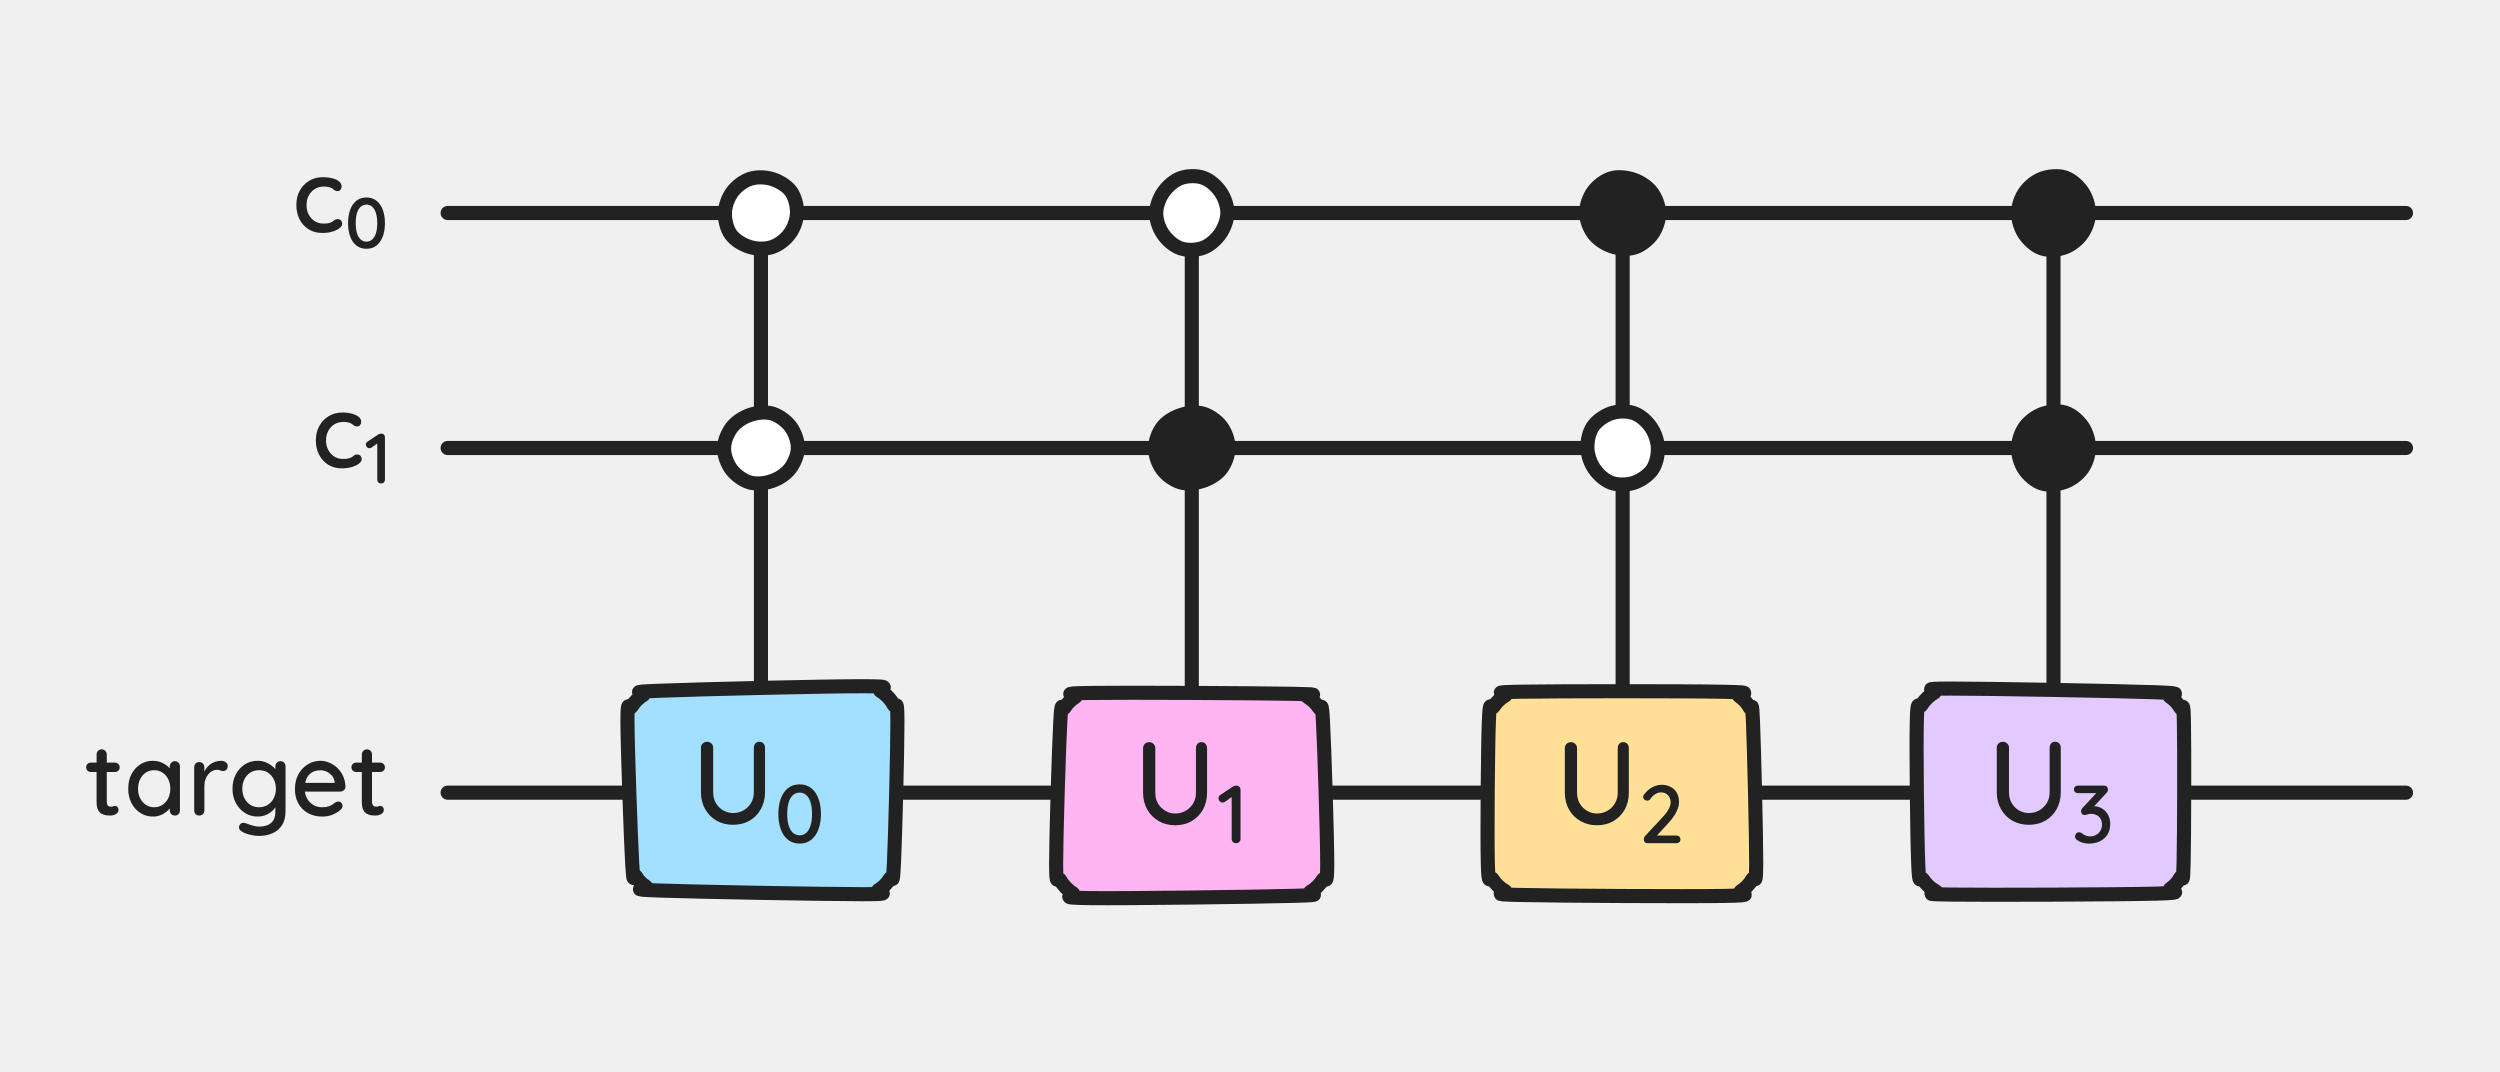
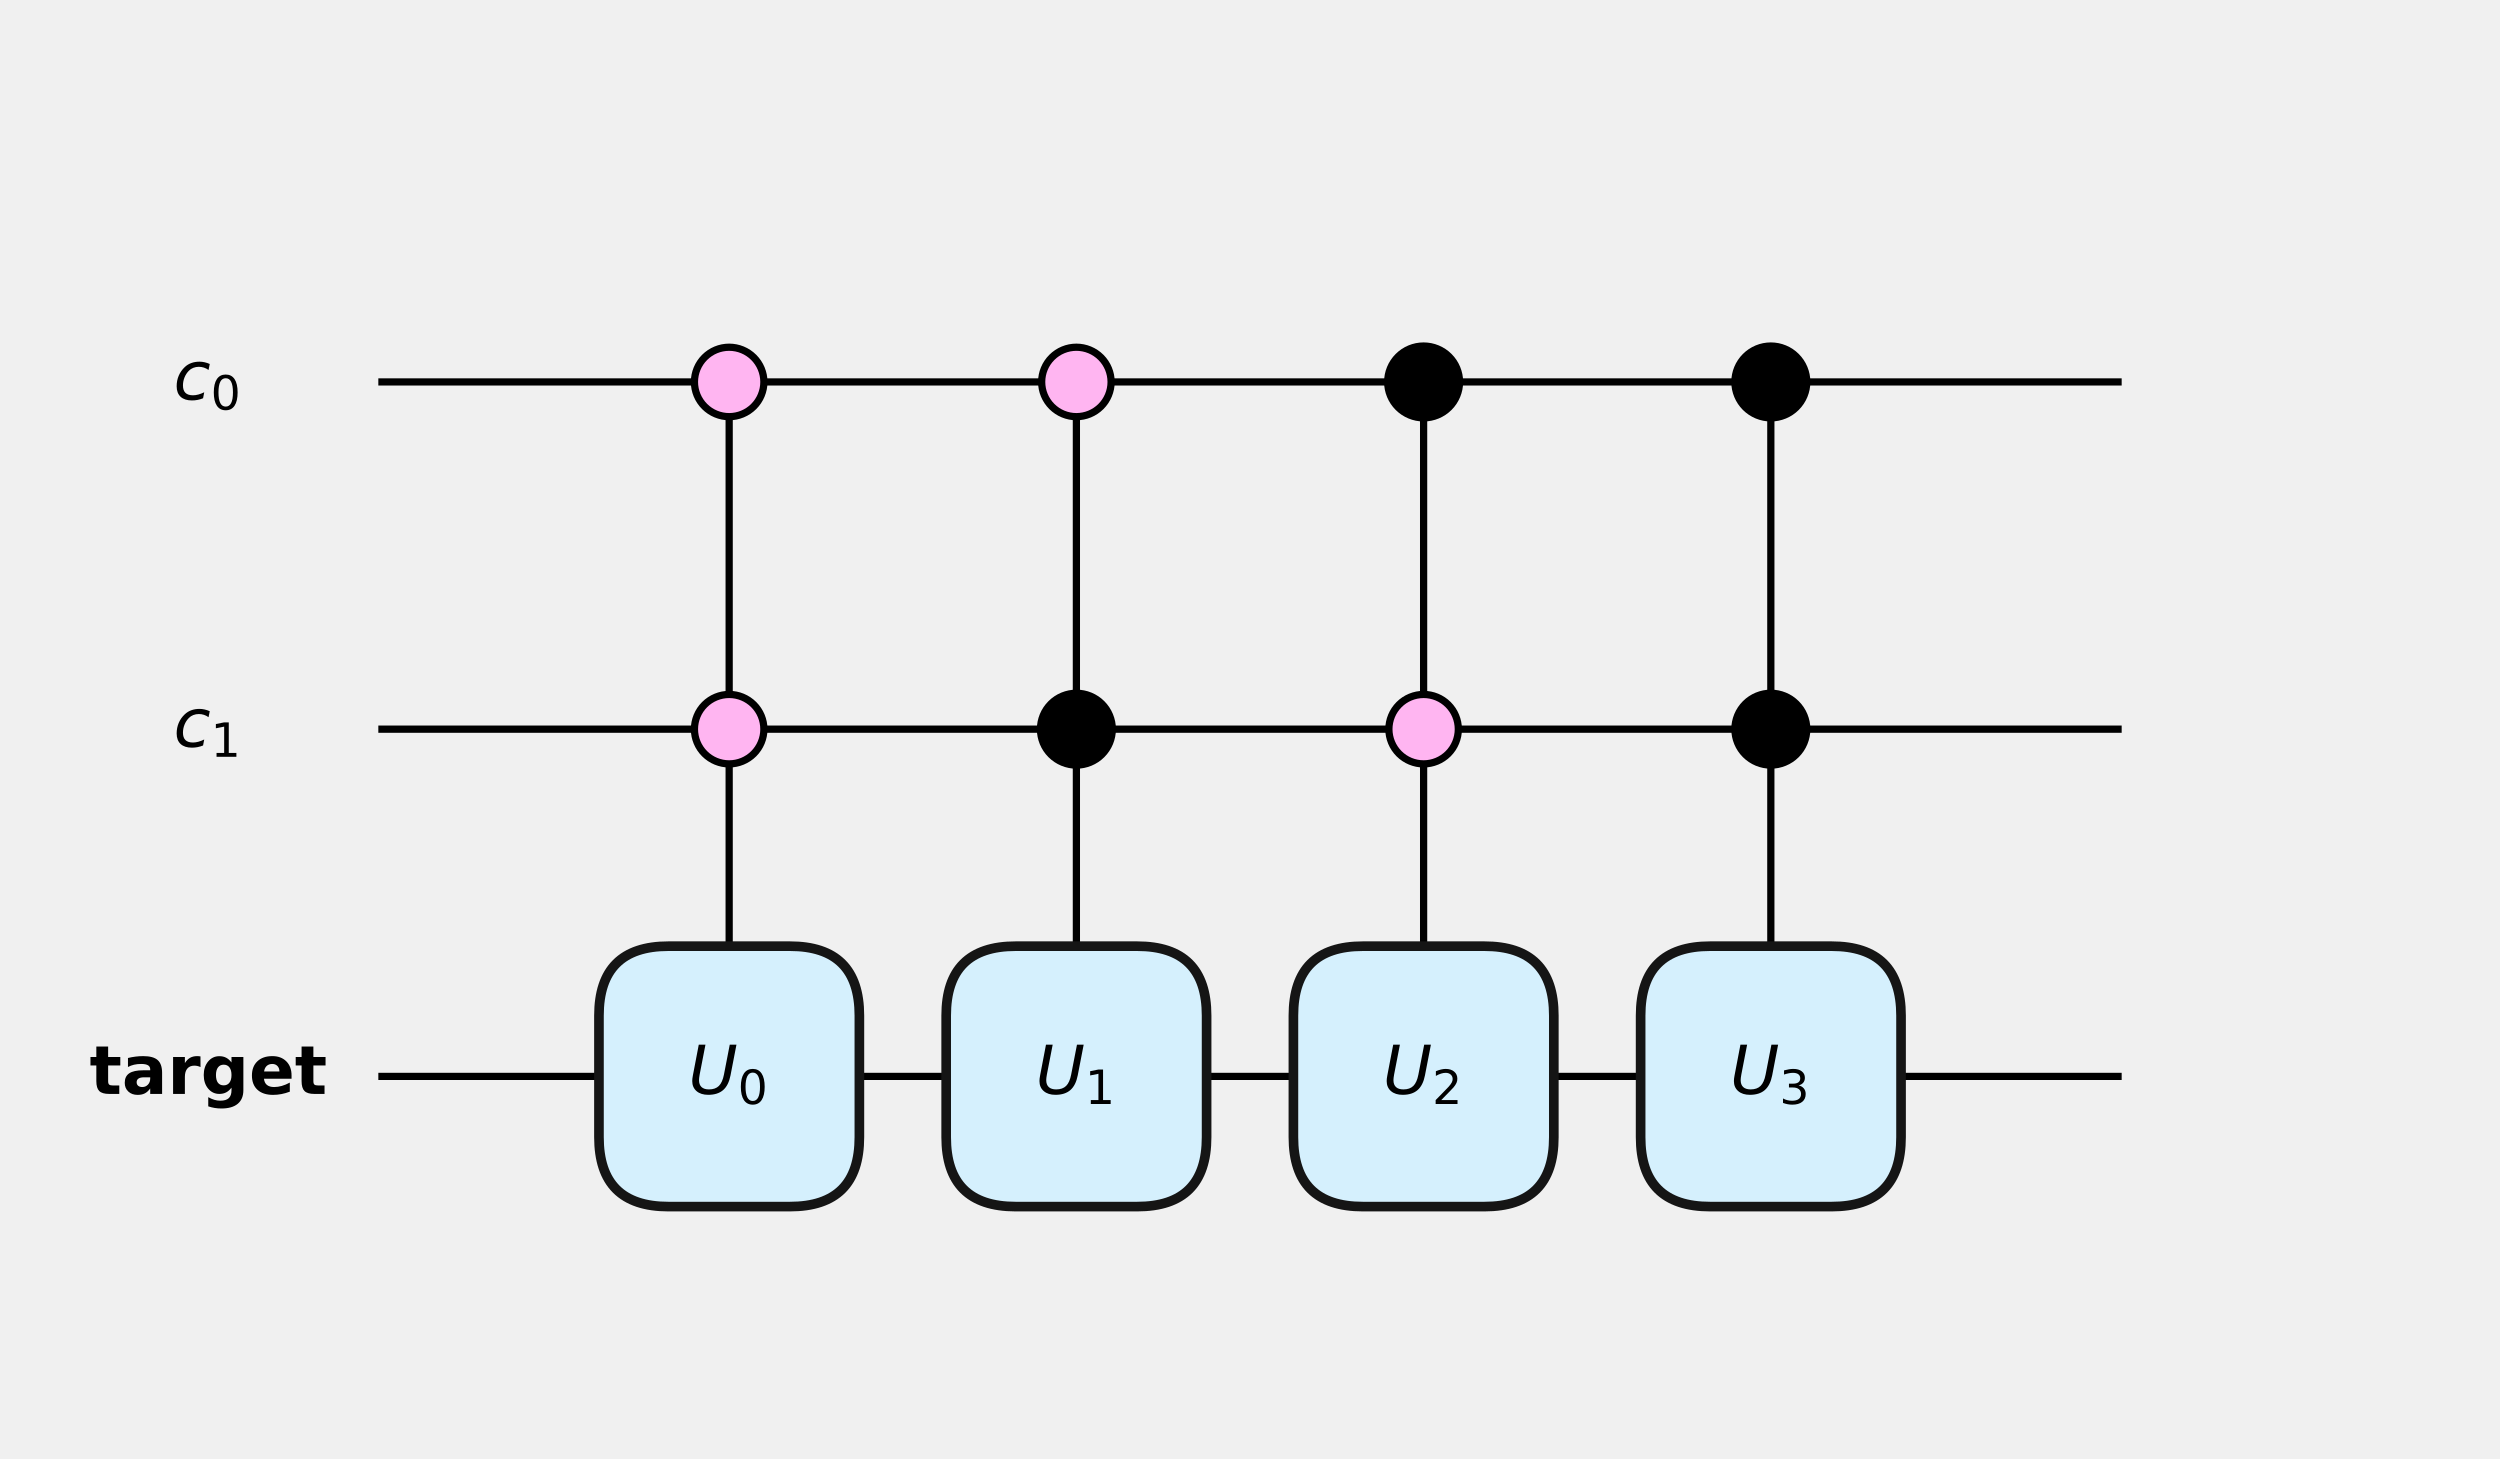
- <svg xmlns="http://www.w3.org/2000/svg" viewBox="-57.14 -27.19 319.14 136.77" width="319.14" height="136.77">
-   <g stroke-linecap="round" stroke-linejoin="round">
-     <path d="M0,0C2.31,0 9.26,0 13.89,0C18.52,0 23.15,0 27.78,0C32.41,0 37.04,0 41.67,0C46.3,0 50.93,0 55.56,0C60.19,0 64.81,0 69.44,0C74.07,0 78.7,0 83.33,0C87.96,0 92.59,0 97.22,0C101.85,0 106.48,0 111.11,0C115.74,0 120.37,0 125,0C129.63,0 134.26,0 138.89,0C143.52,0 148.15,0 152.78,0C157.41,0 162.04,0 166.67,0C171.3,0 175.93,0 180.56,0C185.19,0 189.81,0 194.44,0C199.07,0 203.7,0 208.33,0C212.96,0 217.59,0 222.22,0C226.85,0 231.48,0 236.11,0C240.74,0 247.69,0 250,0" fill="none" stroke="#222222" stroke-width="1.8" />
-     <path d="M0,30C2.31,30 9.26,30 13.89,30C18.52,30 23.15,30 27.78,30C32.41,30 37.04,30 41.67,30C46.3,30 50.93,30 55.56,30C60.19,30 64.81,30 69.44,30C74.07,30 78.7,30 83.33,30C87.96,30 92.59,30 97.22,30C101.85,30 106.48,30 111.11,30C115.74,30 120.37,30 125,30C129.63,30 134.26,30 138.89,30C143.52,30 148.15,30 152.78,30C157.41,30 162.04,30 166.67,30C171.3,30 175.93,30 180.56,30C185.19,30 189.81,30 194.44,30C199.07,30 203.7,30 208.33,30C212.96,30 217.59,30 222.22,30C226.85,30 231.48,30 236.11,30C240.74,30 247.69,30 250,30" fill="none" stroke="#222222" stroke-width="1.8" />
-     <path d="M0,74C2.31,74 9.26,74 13.89,74C18.52,74 23.15,74 27.78,74C32.41,74 37.04,74 41.67,74C46.3,74 50.93,74 55.56,74C60.19,74 64.81,74 69.44,74C74.07,74 78.7,74 83.33,74C87.96,74 92.59,74 97.22,74C101.85,74 106.48,74 111.11,74C115.74,74 120.37,74 125,74C129.63,74 134.26,74 138.89,74C143.52,74 148.15,74 152.78,74C157.41,74 162.04,74 166.67,74C171.3,74 175.93,74 180.56,74C185.19,74 189.81,74 194.44,74C199.07,74 203.7,74 208.33,74C212.96,74 217.59,74 222.22,74C226.85,74 231.48,74 236.11,74C240.74,74 247.69,74 250,74" fill="none" stroke="#222222" stroke-width="1.8" />
-     <path d="M40,0C40,2.06 40,8.22 40,12.33C40,16.44 40,20.56 40,24.67C40,28.78 40,32.89 40,37C40,41.11 40,45.22 40,49.33C40,53.44 40,57.56 40,61.67C40,65.78 40,71.94 40,74" fill="none" stroke="#222222" stroke-width="1.8" />
-     <path d="M95,0C95,2.06 95,8.22 95,12.33C95,16.44 95,20.56 95,24.67C95,28.78 95,32.89 95,37C95,41.11 95,45.22 95,49.33C95,53.44 95,57.56 95,61.67C95,65.78 95,71.94 95,74" fill="none" stroke="#222222" stroke-width="1.8" />
-     <path d="M150,0C150,2.06 150,8.22 150,12.33C150,16.44 150,20.56 150,24.67C150,28.78 150,32.89 150,37C150,41.11 150,45.22 150,49.33C150,53.44 150,57.56 150,61.67C150,65.78 150,71.94 150,74" fill="none" stroke="#222222" stroke-width="1.8" />
-     <path d="M205,0C205,2.06 205,8.22 205,12.33C205,16.44 205,20.56 205,24.67C205,28.78 205,32.89 205,37C205,41.11 205,45.22 205,49.33C205,53.44 205,57.56 205,61.67C205,65.78 205,71.94 205,74" fill="none" stroke="#222222" stroke-width="1.8" />
-     <path d="M55.29,61.04C55.94,61.42 56.56,62.08 56.91,62.74C57.27,63.4 57.41,61.62 57.42,65C57.43,68.38 57.14,79.67 56.98,83C56.82,86.33 56.79,84.42 56.45,84.99C56.12,85.57 55.56,86.12 54.99,86.45C54.41,86.77 57.66,86.95 53,86.96C48.34,86.96 31.62,86.66 27,86.49C22.38,86.33 25.78,86.27 25.29,85.97C24.79,85.67 24.34,85.2 24.05,84.7C23.76,84.21 23.75,86.28 23.56,83C23.38,79.72 22.97,68.34 22.96,65C22.95,61.66 23.17,63.57 23.51,62.99C23.85,62.41 24.41,61.86 24.99,61.52C25.57,61.19 22.33,61.17 27,60.99C31.67,60.8 48.29,60.4 53,60.41C57.71,60.42 54.64,60.65 55.29,61.04Z" fill="#A3E0FF" stroke="#222222" stroke-width="1.8" />
-     <path d="M109.83,61.82C110.37,62.12 110.89,62.62 111.21,63.14C111.53,63.67 111.57,61.69 111.75,65C111.93,68.31 112.29,79.64 112.29,83C112.28,86.36 112.07,84.53 111.7,85.14C111.34,85.75 110.73,86.33 110.12,86.67C109.5,87 112.69,87.04 108,87.17C103.31,87.3 86.7,87.52 82,87.46C77.3,87.4 80.42,87.2 79.79,86.82C79.16,86.44 78.57,85.82 78.22,85.18C77.87,84.55 77.68,86.36 77.68,83C77.68,79.64 78.03,68.31 78.21,65C78.39,61.69 78.45,63.67 78.77,63.13C79.09,62.6 79.6,62.1 80.14,61.78C80.68,61.47 77.36,61.34 82,61.27C86.64,61.2 103.36,61.29 108,61.38C112.64,61.47 109.3,61.53 109.83,61.82Z" fill="#FFB5F1" stroke="#222222" stroke-width="1.8" />
-     <path d="M164.91,61.7C165.44,62.04 165.93,62.59 166.22,63.14C166.51,63.69 166.5,61.69 166.64,65C166.78,68.31 167.06,79.66 167.05,83C167.03,86.34 166.88,84.45 166.55,85.05C166.22,85.65 165.66,86.23 165.07,86.59C164.48,86.94 167.68,87.1 163,87.18C158.32,87.26 141.67,87.17 137,87.06C132.33,86.96 135.56,86.87 134.96,86.53C134.36,86.2 133.78,85.66 133.42,85.07C133.06,84.48 132.87,86.34 132.79,83C132.7,79.66 132.79,68.33 132.92,65C133.04,61.67 133.18,63.57 133.54,63C133.89,62.43 134.45,61.91 135.03,61.59C135.61,61.28 132.34,61.19 137,61.11C141.66,61.03 158.35,61.02 163,61.12C167.65,61.21 164.37,61.36 164.91,61.7Z" fill="#FFE096" stroke="#222222" stroke-width="1.8" />
-     <path d="M219.87,61.76C220.4,62.09 220.9,62.62 221.19,63.16C221.49,63.7 221.58,61.69 221.65,65C221.72,68.31 221.69,79.69 221.61,83C221.53,86.31 221.48,84.3 221.19,84.84C220.91,85.39 220.42,85.94 219.89,86.28C219.36,86.62 222.65,86.76 218,86.89C213.35,87.01 196.68,87.07 192,87.01C187.32,86.96 190.55,86.88 189.94,86.56C189.34,86.24 188.73,85.7 188.36,85.1C187.99,84.51 187.86,86.35 187.73,83C187.59,79.65 187.47,68.37 187.55,65C187.62,61.63 187.79,63.42 188.17,62.79C188.54,62.16 189.18,61.56 189.81,61.21C190.45,60.87 187.3,60.72 192,60.71C196.7,60.71 213.35,61.01 218,61.18C222.65,61.35 219.34,61.43 219.87,61.76Z" fill="#E2C9FE" stroke="#222222" stroke-width="1.8" />
-     <path d="M43.67,2.66C43.14,3.39 42.26,4.07 41.41,4.35C40.57,4.63 39.46,4.61 38.59,4.34C37.72,4.08 36.71,3.5 36.18,2.77C35.65,2.05 35.37,0.91 35.4,0C35.42,-0.91 35.8,-1.94 36.33,-2.66C36.86,-3.39 37.74,-4.07 38.59,-4.35C39.43,-4.63 40.54,-4.61 41.41,-4.34C42.28,-4.08 43.29,-3.5 43.82,-2.77C44.35,-2.05 44.63,-0.91 44.6,0C44.58,0.91 44.2,1.94 43.67,2.66Z" fill="#FFFFFF" stroke="#222222" stroke-width="1.8" />
-     <path d="M43.68,32.68C43.13,33.38 42.23,33.94 41.37,34.23C40.52,34.52 39.43,34.65 38.57,34.4C37.71,34.15 36.78,33.47 36.23,32.74C35.68,32 35.27,30.9 35.29,30C35.3,29.1 35.76,28.03 36.32,27.32C36.87,26.62 37.77,26.06 38.63,25.77C39.48,25.48 40.57,25.35 41.43,25.6C42.29,25.85 43.22,26.53 43.77,27.26C44.32,28 44.73,29.1 44.71,30C44.7,30.9 44.24,31.97 43.68,32.68Z" fill="#FFFFFF" stroke="#222222" stroke-width="1.8" />
-     <path d="M98.64,2.64C98.12,3.38 97.29,4.14 96.44,4.45C95.59,4.76 94.39,4.8 93.54,4.5C92.68,4.21 91.83,3.43 91.32,2.68C90.8,1.93 90.45,0.89 90.46,0C90.47,-0.89 90.85,-1.9 91.36,-2.64C91.88,-3.38 92.71,-4.14 93.56,-4.45C94.41,-4.76 95.61,-4.8 96.46,-4.5C97.32,-4.21 98.17,-3.43 98.68,-2.68C99.2,-1.93 99.55,-0.89 99.54,0C99.53,0.89 99.15,1.9 98.64,2.64Z" fill="#FFFFFF" stroke="#222222" stroke-width="1.8" />
-     <path d="M98.72,32.7C98.17,33.41 97.23,33.94 96.37,34.22C95.51,34.5 94.43,34.64 93.57,34.39C92.72,34.14 91.77,33.47 91.23,32.74C90.69,32.01 90.3,30.91 90.31,30C90.32,29.09 90.73,28 91.28,27.3C91.83,26.59 92.77,26.06 93.63,25.78C94.49,25.5 95.57,25.36 96.43,25.61C97.28,25.86 98.23,26.53 98.77,27.26C99.31,27.99 99.7,29.09 99.69,30C99.68,30.91 99.27,32 98.72,32.7Z" fill="#222222" stroke="#222222" stroke-width="1.8" />
-     <path d="M153.76,2.73C153.22,3.47 152.3,4.18 151.44,4.43C150.58,4.69 149.47,4.55 148.62,4.26C147.76,3.97 146.86,3.39 146.31,2.68C145.77,1.97 145.35,0.9 145.34,0C145.33,-0.9 145.71,-1.99 146.24,-2.73C146.78,-3.47 147.7,-4.18 148.56,-4.43C149.42,-4.69 150.53,-4.55 151.38,-4.26C152.24,-3.97 153.14,-3.39 153.69,-2.68C154.23,-1.97 154.65,-0.9 154.66,0C154.67,0.9 154.29,1.99 153.76,2.73Z" fill="#222222" stroke="#222222" stroke-width="1.8" />
-     <path d="M153.79,32.75C153.28,33.49 152.31,34.15 151.44,34.44C150.57,34.72 149.4,34.75 148.56,34.45C147.71,34.15 146.88,33.38 146.37,32.63C145.87,31.89 145.53,30.9 145.5,30C145.48,29.1 145.7,27.99 146.21,27.25C146.72,26.51 147.69,25.85 148.56,25.56C149.43,25.28 150.6,25.25 151.44,25.55C152.29,25.85 153.12,26.62 153.63,27.37C154.13,28.11 154.47,29.1 154.5,30C154.52,30.9 154.3,32.01 153.79,32.75Z" fill="#FFFFFF" stroke="#222222" stroke-width="1.8" />
-     <path d="M208.65,2.65C208.14,3.39 207.28,4.09 206.43,4.4C205.58,4.71 204.38,4.82 203.53,4.53C202.67,4.25 201.81,3.44 201.3,2.69C200.8,1.93 200.47,0.89 200.48,0C200.48,-0.89 200.83,-1.92 201.35,-2.65C201.86,-3.39 202.72,-4.09 203.57,-4.4C204.42,-4.71 205.62,-4.82 206.47,-4.53C207.33,-4.25 208.19,-3.44 208.7,-2.69C209.2,-1.93 209.53,-0.89 209.52,0C209.52,0.89 209.17,1.92 208.65,2.65Z" fill="#222222" stroke="#222222" stroke-width="1.8" />
-     <path d="M208.66,32.66C208.14,33.39 207.27,34.04 206.41,34.35C205.56,34.66 204.39,34.8 203.53,34.53C202.67,34.26 201.77,33.47 201.27,32.71C200.76,31.96 200.47,30.9 200.48,30C200.49,29.1 200.82,28.06 201.34,27.34C201.86,26.61 202.73,25.96 203.59,25.65C204.44,25.34 205.61,25.2 206.47,25.47C207.33,25.74 208.23,26.53 208.73,27.29C209.24,28.04 209.53,29.1 209.52,30C209.51,30.9 209.18,31.94 208.66,32.66Z" fill="#222222" stroke="#222222" stroke-width="1.8" />
-     <path d="M39.8,67.5Q40.13,67.5 40.32,67.72Q40.52,67.93 40.52,68.26L40.52,73.95Q40.52,75.15 39.99,76.09Q39.47,77.04 38.55,77.57Q37.64,78.1 36.44,78.1Q35.25,78.1 34.33,77.57Q33.41,77.04 32.87,76.09Q32.34,75.15 32.34,73.95L32.34,68.26Q32.34,67.93 32.57,67.72Q32.79,67.5 33.15,67.5Q33.44,67.5 33.67,67.72Q33.9,67.93 33.9,68.26L33.9,73.95Q33.9,74.74 34.25,75.34Q34.61,75.93 35.19,76.27Q35.78,76.6 36.44,76.6Q37.16,76.6 37.76,76.27Q38.36,75.93 38.72,75.34Q39.09,74.74 39.09,73.95L39.09,68.26Q39.09,67.93 39.28,67.72Q39.47,67.5 39.8,67.5ZM44.94,80.5Q44.06,80.5 43.45,80.01Q42.84,79.52 42.53,78.67Q42.22,77.81 42.22,76.72Q42.22,75.62 42.53,74.76Q42.84,73.91 43.45,73.42Q44.06,72.94 44.94,72.94Q45.82,72.94 46.42,73.42Q47.03,73.91 47.34,74.76Q47.66,75.62 47.66,76.72Q47.66,77.81 47.34,78.67Q47.03,79.52 46.42,80.01Q45.82,80.5 44.94,80.5ZM44.94,79.44Q45.43,79.44 45.78,79.13Q46.14,78.81 46.33,78.2Q46.52,77.59 46.52,76.72Q46.52,75.84 46.33,75.23Q46.14,74.62 45.78,74.3Q45.43,73.99 44.94,73.99Q44.45,73.99 44.09,74.3Q43.73,74.62 43.54,75.23Q43.35,75.84 43.35,76.72Q43.35,77.59 43.54,78.2Q43.73,78.81 44.09,79.13Q44.45,79.44 44.94,79.44Z" fill="#222222" stroke="none" />
-     <path d="M96.23,67.55Q96.57,67.55 96.76,67.77Q96.95,67.99 96.95,68.32L96.95,74Q96.95,75.2 96.43,76.15Q95.9,77.09 94.99,77.62Q94.08,78.16 92.88,78.16Q91.69,78.16 90.77,77.62Q89.85,77.09 89.31,76.15Q88.78,75.2 88.78,74L88.78,68.32Q88.78,67.99 89,67.77Q89.23,67.55 89.59,67.55Q89.88,67.55 90.11,67.77Q90.34,67.99 90.34,68.32L90.34,74Q90.34,74.8 90.69,75.39Q91.05,75.98 91.63,76.32Q92.22,76.66 92.88,76.66Q93.6,76.66 94.2,76.32Q94.8,75.98 95.16,75.39Q95.53,74.8 95.53,74L95.53,68.32Q95.53,67.99 95.72,67.77Q95.9,67.55 96.23,67.55ZM100.64,80.45Q100.4,80.45 100.24,80.29Q100.09,80.14 100.09,79.91L100.09,74.28L100.22,74.47L99.25,75.15Q99.12,75.26 98.94,75.26Q98.73,75.26 98.57,75.1Q98.41,74.93 98.41,74.72Q98.41,74.44 98.68,74.26L100.28,73.2Q100.37,73.14 100.48,73.12Q100.59,73.1 100.68,73.1Q100.93,73.1 101.07,73.25Q101.22,73.4 101.22,73.63L101.22,79.91Q101.22,80.14 101.06,80.29Q100.89,80.45 100.64,80.45Z" fill="#222222" stroke="none" />
-     <path d="M150.08,67.55Q150.41,67.55 150.6,67.77Q150.79,67.99 150.79,68.32L150.79,74Q150.79,75.2 150.27,76.15Q149.74,77.09 148.83,77.62Q147.92,78.16 146.72,78.16Q145.53,78.16 144.61,77.62Q143.69,77.09 143.15,76.15Q142.62,75.2 142.62,74L142.62,68.32Q142.62,67.99 142.84,67.77Q143.07,67.55 143.43,67.55Q143.72,67.55 143.95,67.77Q144.18,67.99 144.18,68.32L144.18,74Q144.18,74.8 144.53,75.39Q144.89,75.98 145.47,76.32Q146.06,76.66 146.72,76.66Q147.44,76.66 148.04,76.32Q148.64,75.98 149,75.39Q149.37,74.8 149.37,74L149.37,68.32Q149.37,67.99 149.56,67.77Q149.74,67.55 150.08,67.55ZM156.89,79.47Q157.1,79.47 157.24,79.61Q157.38,79.76 157.38,79.97Q157.38,80.18 157.24,80.31Q157.1,80.45 156.89,80.45L153.2,80.45Q152.97,80.45 152.83,80.31Q152.7,80.18 152.7,79.94Q152.7,79.73 152.84,79.56L155.19,77.03Q155.64,76.55 155.88,76.08Q156.13,75.61 156.13,75.25Q156.13,74.67 155.78,74.32Q155.44,73.96 154.87,73.96Q154.63,73.96 154.38,74.07Q154.14,74.18 153.92,74.36Q153.71,74.55 153.55,74.79Q153.44,74.93 153.34,74.98Q153.23,75.02 153.14,75.02Q152.94,75.02 152.78,74.88Q152.61,74.73 152.61,74.55Q152.61,74.4 152.71,74.26Q152.8,74.13 152.95,73.98Q153.18,73.7 153.51,73.47Q153.84,73.25 154.21,73.12Q154.58,72.99 154.93,72.99Q155.63,72.99 156.14,73.27Q156.65,73.54 156.92,74.03Q157.2,74.52 157.2,75.2Q157.2,75.77 156.86,76.45Q156.52,77.14 155.91,77.8L154.28,79.58L154.17,79.47L156.89,79.47Z" fill="#222222" stroke="none" />
-     <path d="M205.21,67.5Q205.54,67.5 205.74,67.72Q205.93,67.93 205.93,68.26L205.93,73.95Q205.93,75.15 205.41,76.09Q204.88,77.04 203.97,77.57Q203.05,78.1 201.85,78.1Q200.67,78.1 199.74,77.57Q198.82,77.04 198.29,76.09Q197.76,75.15 197.76,73.95L197.76,68.26Q197.76,67.93 197.98,67.72Q198.21,67.5 198.57,67.5Q198.85,67.5 199.08,67.72Q199.32,67.93 199.32,68.26L199.32,73.95Q199.32,74.74 199.67,75.34Q200.02,75.93 200.61,76.27Q201.19,76.6 201.85,76.6Q202.57,76.6 203.17,76.27Q203.77,75.93 204.14,75.34Q204.51,74.74 204.51,73.95L204.51,68.26Q204.51,67.93 204.69,67.72Q204.88,67.5 205.21,67.5ZM208.25,79.05Q208.34,79.05 208.43,79.08Q208.53,79.1 208.64,79.19Q208.83,79.35 209.1,79.47Q209.37,79.58 209.71,79.58Q210.1,79.58 210.44,79.39Q210.77,79.21 210.98,78.87Q211.19,78.54 211.19,78.08Q211.19,77.6 210.99,77.3Q210.79,77 210.48,76.85Q210.16,76.7 209.82,76.7Q209.62,76.7 209.48,76.74Q209.35,76.77 209.22,76.81Q209.09,76.85 208.95,76.85Q208.75,76.85 208.63,76.71Q208.52,76.56 208.52,76.36Q208.52,76.24 208.57,76.14Q208.62,76.05 208.72,75.93L210.66,73.85L210.89,74.06L208.11,74.06Q207.9,74.06 207.75,73.92Q207.61,73.78 207.61,73.57Q207.61,73.37 207.75,73.23Q207.9,73.1 208.11,73.1L211.42,73.1Q211.7,73.1 211.83,73.25Q211.96,73.41 211.96,73.62Q211.96,73.74 211.9,73.84Q211.84,73.95 211.76,74.04L209.81,76.14L209.55,75.86Q209.63,75.82 209.83,75.77Q210.03,75.73 210.15,75.73Q210.75,75.73 211.23,76.04Q211.71,76.34 211.98,76.85Q212.24,77.36 212.24,78Q212.24,78.77 211.9,79.33Q211.55,79.89 210.94,80.2Q210.32,80.5 209.52,80.5Q209.13,80.5 208.73,80.39Q208.34,80.28 208.05,80.07Q207.88,79.97 207.81,79.84Q207.75,79.72 207.75,79.61Q207.75,79.41 207.89,79.23Q208.03,79.05 208.25,79.05Z" fill="#222222" stroke="none" />
-     <path d="M-15.93,-4.57Q-15.23,-4.57 -14.68,-4.42Q-14.14,-4.28 -13.83,-4.01Q-13.53,-3.74 -13.53,-3.39Q-13.53,-3.17 -13.66,-2.98Q-13.79,-2.79 -14.05,-2.79Q-14.23,-2.79 -14.35,-2.86Q-14.48,-2.92 -14.58,-3.01Q-14.68,-3.11 -14.84,-3.2Q-14.98,-3.27 -15.26,-3.32Q-15.54,-3.38 -15.76,-3.38Q-16.45,-3.38 -16.95,-3.06Q-17.45,-2.75 -17.73,-2.22Q-18.01,-1.69 -18.01,-1.01Q-18.01,-0.34 -17.73,0.2Q-17.45,0.73 -16.97,1.04Q-16.48,1.35 -15.83,1.35Q-15.44,1.35 -15.19,1.3Q-14.94,1.24 -14.76,1.15Q-14.57,1.03 -14.43,0.91Q-14.29,0.78 -14.05,0.78Q-13.76,0.78 -13.61,0.96Q-13.46,1.13 -13.46,1.39Q-13.46,1.68 -13.81,1.95Q-14.15,2.21 -14.72,2.38Q-15.29,2.55 -15.98,2.55Q-17,2.55 -17.75,2.08Q-18.49,1.61 -18.9,0.81Q-19.31,0 -19.31,-1.01Q-19.31,-2.04 -18.88,-2.84Q-18.45,-3.64 -17.69,-4.1Q-16.92,-4.57 -15.93,-4.57ZM-10.36,4.57Q-11.12,4.57 -11.65,4.15Q-12.18,3.73 -12.44,2.99Q-12.71,2.24 -12.71,1.3Q-12.71,0.34 -12.44,-0.4Q-12.18,-1.14 -11.65,-1.56Q-11.12,-1.98 -10.36,-1.98Q-9.59,-1.98 -9.07,-1.56Q-8.55,-1.14 -8.27,-0.4Q-8,0.34 -8,1.3Q-8,2.24 -8.27,2.99Q-8.55,3.73 -9.07,4.15Q-9.59,4.57 -10.36,4.57ZM-10.36,3.66Q-9.93,3.66 -9.63,3.38Q-9.32,3.11 -9.15,2.58Q-8.98,2.05 -8.98,1.3Q-8.98,0.53 -9.15,0.01Q-9.32,-0.52 -9.63,-0.8Q-9.93,-1.07 -10.36,-1.07Q-10.78,-1.07 -11.09,-0.8Q-11.4,-0.52 -11.57,0.01Q-11.73,0.53 -11.73,1.3Q-11.73,2.05 -11.57,2.58Q-11.4,3.11 -11.09,3.38Q-10.78,3.66 -10.36,3.66Z" fill="#222222" stroke="none" />
-     <path d="M-13.44,25.47Q-12.74,25.47 -12.19,25.62Q-11.65,25.77 -11.34,26.04Q-11.03,26.3 -11.03,26.65Q-11.03,26.88 -11.16,27.06Q-11.29,27.25 -11.55,27.25Q-11.73,27.25 -11.86,27.19Q-11.98,27.12 -12.09,27.03Q-12.19,26.94 -12.35,26.85Q-12.49,26.77 -12.77,26.72Q-13.05,26.67 -13.27,26.67Q-13.96,26.67 -14.46,26.98Q-14.96,27.29 -15.24,27.83Q-15.52,28.36 -15.52,29.03Q-15.52,29.71 -15.24,30.24Q-14.96,30.78 -14.47,31.09Q-13.99,31.4 -13.34,31.4Q-12.95,31.4 -12.7,31.34Q-12.45,31.28 -12.27,31.19Q-12.07,31.07 -11.94,30.95Q-11.8,30.83 -11.55,30.83Q-11.27,30.83 -11.12,31Q-10.97,31.18 -10.97,31.44Q-10.97,31.72 -11.31,31.99Q-11.66,32.26 -12.23,32.43Q-12.8,32.6 -13.49,32.6Q-14.51,32.6 -15.25,32.13Q-16,31.66 -16.41,30.85Q-16.82,30.05 -16.82,29.03Q-16.82,28.01 -16.39,27.21Q-15.96,26.41 -15.19,25.94Q-14.43,25.47 -13.44,25.47ZM-8.5,34.53Q-8.71,34.53 -8.85,34.4Q-8.98,34.26 -8.98,34.06L-8.98,29.19L-8.86,29.35L-9.71,29.94Q-9.82,30.03 -9.97,30.03Q-10.16,30.03 -10.3,29.89Q-10.44,29.75 -10.44,29.56Q-10.44,29.32 -10.2,29.17L-8.82,28.25Q-8.74,28.2 -8.64,28.18Q-8.55,28.16 -8.46,28.16Q-8.26,28.16 -8.13,28.29Q-8,28.42 -8,28.62L-8,34.06Q-8,34.26 -8.14,34.4Q-8.28,34.53 -8.5,34.53Z" fill="#222222" stroke="none" />
-     <path d="M-45.53,70.16L-42.47,70.16Q-42.21,70.16 -42.04,70.34Q-41.86,70.52 -41.86,70.78Q-41.86,71.02 -42.04,71.19Q-42.21,71.36 -42.47,71.36L-45.53,71.36Q-45.79,71.36 -45.97,71.19Q-46.14,71.01 -46.14,70.76Q-46.14,70.5 -45.97,70.33Q-45.79,70.16 -45.53,70.16ZM-44.16,68.47Q-43.88,68.47 -43.7,68.66Q-43.51,68.85 -43.51,69.14L-43.51,75.17Q-43.51,75.4 -43.44,75.55Q-43.36,75.69 -43.22,75.74Q-43.09,75.79 -42.94,75.79Q-42.8,75.79 -42.69,75.74Q-42.58,75.69 -42.42,75.69Q-42.27,75.69 -42.14,75.83Q-42.01,75.98 -42.01,76.22Q-42.01,76.53 -42.34,76.73Q-42.68,76.92 -43.07,76.92Q-43.29,76.92 -43.59,76.89Q-43.89,76.85 -44.17,76.69Q-44.45,76.53 -44.63,76.19Q-44.81,75.85 -44.81,75.22L-44.81,69.14Q-44.81,68.85 -44.63,68.66Q-44.44,68.47 -44.16,68.47ZM-34.82,69.98Q-34.53,69.98 -34.35,70.17Q-34.17,70.36 -34.17,70.65L-34.17,76.26Q-34.17,76.55 -34.35,76.74Q-34.53,76.92 -34.82,76.92Q-35.09,76.92 -35.28,76.74Q-35.47,76.55 -35.47,76.26L-35.47,75.33L-35.19,75.36Q-35.19,75.6 -35.38,75.88Q-35.57,76.17 -35.9,76.44Q-36.22,76.7 -36.66,76.88Q-37.11,77.05 -37.61,77.05Q-38.51,77.05 -39.22,76.59Q-39.94,76.13 -40.36,75.33Q-40.77,74.52 -40.77,73.49Q-40.77,72.44 -40.36,71.64Q-39.94,70.84 -39.23,70.39Q-38.52,69.93 -37.65,69.93Q-37.09,69.93 -36.62,70.11Q-36.14,70.3 -35.79,70.58Q-35.44,70.87 -35.25,71.19Q-35.06,71.5 -35.06,71.79L-35.47,71.83L-35.47,70.65Q-35.47,70.37 -35.28,70.18Q-35.09,69.98 -34.82,69.98ZM-37.47,75.86Q-36.86,75.86 -36.39,75.55Q-35.92,75.23 -35.66,74.7Q-35.4,74.16 -35.4,73.49Q-35.4,72.82 -35.66,72.29Q-35.92,71.75 -36.39,71.44Q-36.86,71.13 -37.47,71.13Q-38.07,71.13 -38.53,71.44Q-38.99,71.75 -39.26,72.29Q-39.52,72.82 -39.52,73.49Q-39.52,74.16 -39.26,74.7Q-38.99,75.23 -38.53,75.55Q-38.07,75.86 -37.47,75.86ZM-31.7,76.92Q-31.98,76.92 -32.17,76.74Q-32.35,76.55 -32.35,76.26L-32.35,70.75Q-32.35,70.46 -32.17,70.28Q-31.98,70.09 -31.7,70.09Q-31.43,70.09 -31.24,70.28Q-31.05,70.46 -31.05,70.75L-31.05,72.21L-31.18,71.65Q-31.07,71.28 -30.86,70.97Q-30.65,70.66 -30.35,70.42Q-30.05,70.19 -29.68,70.06Q-29.31,69.93 -28.9,69.93Q-28.57,69.93 -28.32,70.11Q-28.07,70.3 -28.07,70.57Q-28.07,70.92 -28.25,71.08Q-28.44,71.24 -28.66,71.24Q-28.85,71.24 -29.03,71.16Q-29.22,71.08 -29.46,71.08Q-29.74,71.08 -30.02,71.22Q-30.31,71.36 -30.54,71.64Q-30.78,71.92 -30.91,72.3Q-31.05,72.67 -31.05,73.14L-31.05,76.26Q-31.05,76.55 -31.24,76.74Q-31.43,76.92 -31.7,76.92ZM-24.26,69.93Q-23.7,69.93 -23.24,70.11Q-22.77,70.3 -22.42,70.58Q-22.08,70.85 -21.88,71.15Q-21.69,71.45 -21.69,71.67L-21.99,71.69L-21.99,70.65Q-21.99,70.37 -21.81,70.18Q-21.62,69.98 -21.34,69.98Q-21.05,69.98 -20.87,70.17Q-20.69,70.36 -20.69,70.65L-20.69,76.38Q-20.69,77.48 -21.16,78.18Q-21.62,78.88 -22.4,79.2Q-23.17,79.52 -24.09,79.52Q-24.42,79.52 -24.86,79.44Q-25.3,79.36 -25.67,79.24Q-26.04,79.12 -26.19,79Q-26.49,78.85 -26.58,78.64Q-26.68,78.43 -26.59,78.22Q-26.46,77.94 -26.24,77.87Q-26.02,77.81 -25.73,77.91Q-25.6,77.95 -25.33,78.06Q-25.06,78.16 -24.72,78.24Q-24.38,78.33 -24.08,78.33Q-23.04,78.33 -22.52,77.85Q-21.99,77.37 -21.99,76.53L-21.99,75.36L-21.84,75.46Q-21.88,75.73 -22.09,76.01Q-22.29,76.29 -22.61,76.52Q-22.94,76.76 -23.36,76.91Q-23.78,77.05 -24.22,77.05Q-25.15,77.05 -25.87,76.59Q-26.6,76.13 -27.03,75.33Q-27.46,74.53 -27.46,73.49Q-27.46,72.45 -27.03,71.65Q-26.6,70.85 -25.88,70.39Q-25.16,69.93 -24.26,69.93ZM-24.07,71.13Q-24.7,71.13 -25.19,71.44Q-25.67,71.75 -25.94,72.29Q-26.21,72.82 -26.21,73.49Q-26.21,74.17 -25.94,74.7Q-25.67,75.23 -25.19,75.55Q-24.7,75.86 -24.07,75.86Q-23.43,75.86 -22.95,75.55Q-22.47,75.25 -22.2,74.71Q-21.92,74.17 -21.92,73.49Q-21.92,72.82 -22.2,72.28Q-22.47,71.74 -22.95,71.43Q-23.43,71.13 -24.07,71.13ZM-15.96,77.05Q-17.03,77.05 -17.83,76.61Q-18.62,76.16 -19.06,75.37Q-19.49,74.58 -19.49,73.57Q-19.49,72.43 -19.03,71.62Q-18.57,70.8 -17.83,70.37Q-17.09,69.93 -16.25,69.93Q-15.62,69.93 -15.05,70.19Q-14.47,70.44 -14.03,70.89Q-13.58,71.33 -13.32,71.94Q-13.06,72.54 -13.04,73.26Q-13.06,73.52 -13.25,73.69Q-13.45,73.86 -13.71,73.86L-18.76,73.86L-19.08,72.75L-14.19,72.75L-14.43,72.99L-14.43,72.66Q-14.46,72.21 -14.74,71.86Q-15.01,71.52 -15.41,71.33Q-15.81,71.14 -16.25,71.14Q-16.64,71.14 -17,71.26Q-17.36,71.39 -17.64,71.66Q-17.92,71.93 -18.08,72.38Q-18.24,72.83 -18.24,73.49Q-18.24,74.21 -17.94,74.74Q-17.65,75.27 -17.14,75.57Q-16.63,75.86 -16.02,75.86Q-15.54,75.86 -15.23,75.76Q-14.92,75.66 -14.71,75.52Q-14.5,75.38 -14.34,75.25Q-14.15,75.13 -13.95,75.13Q-13.72,75.13 -13.57,75.29Q-13.41,75.46 -13.41,75.68Q-13.41,75.96 -13.69,76.2Q-14.04,76.53 -14.66,76.8Q-15.28,77.05 -15.96,77.05ZM-11.67,70.16L-8.61,70.16Q-8.35,70.16 -8.18,70.34Q-8,70.52 -8,70.78Q-8,71.02 -8.18,71.19Q-8.35,71.36 -8.61,71.36L-11.67,71.36Q-11.93,71.36 -12.1,71.19Q-12.28,71.01 -12.28,70.76Q-12.28,70.5 -12.1,70.33Q-11.93,70.16 -11.67,70.16ZM-10.3,68.47Q-10.01,68.47 -9.83,68.66Q-9.65,68.85 -9.65,69.14L-9.65,75.17Q-9.65,75.4 -9.57,75.55Q-9.49,75.69 -9.36,75.74Q-9.22,75.79 -9.08,75.79Q-8.94,75.79 -8.83,75.74Q-8.71,75.69 -8.56,75.69Q-8.4,75.69 -8.27,75.83Q-8.14,75.98 -8.14,76.22Q-8.14,76.53 -8.48,76.73Q-8.82,76.92 -9.21,76.92Q-9.43,76.92 -9.73,76.89Q-10.03,76.85 -10.31,76.69Q-10.59,76.53 -10.77,76.19Q-10.95,75.85 -10.95,75.22L-10.95,69.14Q-10.95,68.85 -10.76,68.66Q-10.57,68.47 -10.3,68.47Z" fill="#222222" stroke="none" />
+ <svg xmlns="http://www.w3.org/2000/svg" xmlns:xlink="http://www.w3.org/1999/xlink" width="518.4pt" height="302.4pt" viewBox="0 0 518.4 302.4" version="1.1">
+   <defs>
+     <style type="text/css">*{stroke-linejoin: round; stroke-linecap: butt}</style>
+   </defs>
+   <g id="figure_1">
+     <g id="patch_1">
+       <path d="M 0 302.4  L 518.4 302.4  L 518.4 0  L 0 0  L 0 302.4  z " style="fill: none" />
+     </g>
+     <g id="axes_1">
+       <g id="line2d_1">
+         <path d="M 79.2 79.2  L 439.2 79.2  " clip-path="url(#p7cd3e781b4)" style="fill: none; stroke: #000000; stroke-width: 1.5; stroke-linecap: square" />
+       </g>
+       <g id="line2d_2">
+         <path d="M 79.2 151.2  L 439.2 151.2  " clip-path="url(#p7cd3e781b4)" style="fill: none; stroke: #000000; stroke-width: 1.5; stroke-linecap: square" />
+       </g>
+       <g id="line2d_3">
+         <path d="M 79.2 223.2  L 439.2 223.2  " clip-path="url(#p7cd3e781b4)" style="fill: none; stroke: #000000; stroke-width: 1.5; stroke-linecap: square" />
+       </g>
+       <g id="line2d_4">
+         <path d="M 151.2 79.2  L 151.2 223.2  " clip-path="url(#p7cd3e781b4)" style="fill: none; stroke: #000000; stroke-width: 1.5; stroke-linecap: square" />
+       </g>
+       <g id="line2d_5">
+         <path d="M 223.2 79.2  L 223.2 223.2  " clip-path="url(#p7cd3e781b4)" style="fill: none; stroke: #000000; stroke-width: 1.5; stroke-linecap: square" />
+       </g>
+       <g id="line2d_6">
+         <path d="M 295.2 79.2  L 295.2 223.2  " clip-path="url(#p7cd3e781b4)" style="fill: none; stroke: #000000; stroke-width: 1.5; stroke-linecap: square" />
+       </g>
+       <g id="line2d_7">
+         <path d="M 367.2 79.2  L 367.2 223.2  " clip-path="url(#p7cd3e781b4)" style="fill: none; stroke: #000000; stroke-width: 1.5; stroke-linecap: square" />
+       </g>
+       <g id="text_1">
+         <g transform="translate(35.99 82.83672) scale(0.14 -0.14)">
+           <defs>
+             <path id="DejaVuSans-Oblique-46" d="M 3431 3366  L 3316 2797  Q 3109 2947 2876 3022  Q 2644 3097 2394 3097  Q 2119 3097 1870 3000  Q 1622 2903 1453 2725  Q 1184 2453 1037 2087  Q 891 1722 891 1331  Q 891 859 1127 628  Q 1363 397 1844 397  Q 2081 397 2348 469  Q 2616 541 2906 684  L 2797 116  Q 2547 13 2283 -39  Q 2019 -91 1741 -91  Q 1044 -91 669 257  Q 294 606 294 1253  Q 294 1797 489 2255  Q 684 2713 1069 3078  Q 1331 3328 1684 3456  Q 2038 3584 2456 3584  Q 2700 3584 2940 3529  Q 3181 3475 3431 3366  z " transform="scale(0.015625)" />
+             <path id="DejaVuSans-13" d="M 2034 4250  Q 1547 4250 1301 3770  Q 1056 3291 1056 2328  Q 1056 1369 1301 889  Q 1547 409 2034 409  Q 2525 409 2770 889  Q 3016 1369 3016 2328  Q 3016 3291 2770 3770  Q 2525 4250 2034 4250  z M 2034 4750  Q 2819 4750 3233 4129  Q 3647 3509 3647 2328  Q 3647 1150 3233 529  Q 2819 -91 2034 -91  Q 1250 -91 836 529  Q 422 1150 422 2328  Q 422 3509 836 4129  Q 1250 4750 2034 4750  z " transform="scale(0.015625)" />
+           </defs>
+           <use xlink:href="#DejaVuSans-Oblique-46" />
+           <use xlink:href="#DejaVuSans-13" transform="translate(54.98047 -14.99995) scale(0.7)" />
+         </g>
+       </g>
+       <g id="text_2">
+         <g transform="translate(35.99 154.8367) scale(0.14 -0.14)">
+           <defs>
+             <path id="DejaVuSans-14" d="M 794 531  L 1825 531  L 1825 4091  L 703 3866  L 703 4441  L 1819 4666  L 2450 4666  L 2450 531  L 3481 531  L 3481 0  L 794 0  L 794 531  z " transform="scale(0.015625)" />
+           </defs>
+           <use xlink:href="#DejaVuSans-Oblique-46" />
+           <use xlink:href="#DejaVuSans-14" transform="translate(54.98047 -14.99995) scale(0.7)" />
+         </g>
+       </g>
+       <g id="text_3">
+         <g transform="translate(18.57422 226.8367) scale(0.14 -0.14)">
+           <defs>
+             <path id="DejaVuSans-Bold-57" d="M 1759 4494  L 1759 3500  L 2913 3500  L 2913 2700  L 1759 2700  L 1759 1216  Q 1759 972 1856 886  Q 1953 800 2241 800  L 2816 800  L 2816 0  L 1856 0  Q 1194 0 917 276  Q 641 553 641 1216  L 641 2700  L 84 2700  L 84 3500  L 641 3500  L 641 4494  L 1759 4494  z " transform="scale(0.015625)" />
+             <path id="DejaVuSans-Bold-44" d="M 2106 1575  Q 1756 1575 1579 1456  Q 1403 1338 1403 1106  Q 1403 894 1545 773  Q 1688 653 1941 653  Q 2256 653 2472 879  Q 2688 1106 2688 1447  L 2688 1575  L 2106 1575  z M 3816 1997  L 3816 0  L 2688 0  L 2688 519  Q 2463 200 2181 54  Q 1900 -91 1497 -91  Q 953 -91 614 226  Q 275 544 275 1050  Q 275 1666 698 1953  Q 1122 2241 2028 2241  L 2688 2241  L 2688 2328  Q 2688 2594 2478 2717  Q 2269 2841 1825 2841  Q 1466 2841 1156 2769  Q 847 2697 581 2553  L 581 3406  Q 941 3494 1303 3539  Q 1666 3584 2028 3584  Q 2975 3584 3395 3211  Q 3816 2838 3816 1997  z " transform="scale(0.015625)" />
+             <path id="DejaVuSans-Bold-55" d="M 3138 2547  Q 2991 2616 2845 2648  Q 2700 2681 2553 2681  Q 2122 2681 1889 2404  Q 1656 2128 1656 1613  L 1656 0  L 538 0  L 538 3500  L 1656 3500  L 1656 2925  Q 1872 3269 2151 3426  Q 2431 3584 2822 3584  Q 2878 3584 2943 3579  Q 3009 3575 3134 3559  L 3138 2547  z " transform="scale(0.015625)" />
+             <path id="DejaVuSans-Bold-4a" d="M 2919 594  Q 2688 288 2409 144  Q 2131 0 1766 0  Q 1125 0 706 504  Q 288 1009 288 1791  Q 288 2575 706 3076  Q 1125 3578 1766 3578  Q 2131 3578 2409 3434  Q 2688 3291 2919 2981  L 2919 3500  L 4044 3500  L 4044 353  Q 4044 -491 3511 -936  Q 2978 -1381 1966 -1381  Q 1638 -1381 1331 -1331  Q 1025 -1281 716 -1178  L 716 -306  Q 1009 -475 1290 -558  Q 1572 -641 1856 -641  Q 2406 -641 2662 -400  Q 2919 -159 2919 353  L 2919 594  z M 2181 2772  Q 1834 2772 1640 2515  Q 1447 2259 1447 1791  Q 1447 1309 1634 1061  Q 1822 813 2181 813  Q 2531 813 2725 1069  Q 2919 1325 2919 1791  Q 2919 2259 2725 2515  Q 2531 2772 2181 2772  z " transform="scale(0.015625)" />
+             <path id="DejaVuSans-Bold-48" d="M 4031 1759  L 4031 1441  L 1416 1441  Q 1456 1047 1700 850  Q 1944 653 2381 653  Q 2734 653 3104 758  Q 3475 863 3866 1075  L 3866 213  Q 3469 63 3072 -14  Q 2675 -91 2278 -91  Q 1328 -91 801 392  Q 275 875 275 1747  Q 275 2603 792 3093  Q 1309 3584 2216 3584  Q 3041 3584 3536 3087  Q 4031 2591 4031 1759  z M 2881 2131  Q 2881 2450 2695 2645  Q 2509 2841 2209 2841  Q 1884 2841 1681 2658  Q 1478 2475 1428 2131  L 2881 2131  z " transform="scale(0.015625)" />
+           </defs>
+           <use xlink:href="#DejaVuSans-Bold-57" />
+           <use xlink:href="#DejaVuSans-Bold-44" transform="translate(47.79688 0)" />
+           <use xlink:href="#DejaVuSans-Bold-55" transform="translate(115.2812 0)" />
+           <use xlink:href="#DejaVuSans-Bold-4a" transform="translate(164.5938 0)" />
+           <use xlink:href="#DejaVuSans-Bold-48" transform="translate(236.1719 0)" />
+           <use xlink:href="#DejaVuSans-Bold-57" transform="translate(304 0)" />
+         </g>
+       </g>
+       <g id="patch_2">
+         <path d="M 151.2 72  C 153.109 72 154.941 72.759 156.291 74.109  C 157.641 75.459 158.4 77.291 158.4 79.2  C 158.4 81.109 157.641 82.941 156.291 84.291  C 154.941 85.641 153.109 86.4 151.2 86.4  C 149.291 86.4 147.459 85.641 146.109 84.291  C 144.759 82.941 144 81.109 144 79.2  C 144 77.291 144.759 75.459 146.109 74.109  C 147.459 72.759 149.291 72 151.2 72  z " clip-path="url(#p7cd3e781b4)" style="fill: #ffb5f1; stroke: #000000; stroke-width: 1.5; stroke-linejoin: miter" />
+       </g>
+       <g id="patch_3">
+         <path d="M 151.2 144  C 153.109 144 154.941 144.759 156.291 146.109  C 157.641 147.459 158.4 149.291 158.4 151.2  C 158.4 153.109 157.641 154.941 156.291 156.291  C 154.941 157.641 153.109 158.4 151.2 158.4  C 149.291 158.4 147.459 157.641 146.109 156.291  C 144.759 154.941 144 153.109 144 151.2  C 144 149.291 144.759 147.459 146.109 146.109  C 147.459 144.759 149.291 144 151.2 144  z " clip-path="url(#p7cd3e781b4)" style="fill: #ffb5f1; stroke: #000000; stroke-width: 1.5; stroke-linejoin: miter" />
+       </g>
+       <g id="patch_4">
+         <path d="M 223.2 72  C 225.109 72 226.941 72.759 228.291 74.109  C 229.641 75.459 230.4 77.291 230.4 79.2  C 230.4 81.109 229.641 82.941 228.291 84.291  C 226.941 85.641 225.109 86.4 223.2 86.4  C 221.291 86.4 219.459 85.641 218.109 84.291  C 216.759 82.941 216 81.109 216 79.2  C 216 77.291 216.759 75.459 218.109 74.109  C 219.459 72.759 221.291 72 223.2 72  z " clip-path="url(#p7cd3e781b4)" style="fill: #ffb5f1; stroke: #000000; stroke-width: 1.5; stroke-linejoin: miter" />
+       </g>
+       <g id="patch_5">
+         <path d="M 223.2 144  C 225.109 144 226.941 144.759 228.291 146.109  C 229.641 147.459 230.4 149.291 230.4 151.2  C 230.4 153.109 229.641 154.941 228.291 156.291  C 226.941 157.641 225.109 158.4 223.2 158.4  C 221.291 158.4 219.459 157.641 218.109 156.291  C 216.759 154.941 216 153.109 216 151.2  C 216 149.291 216.759 147.459 218.109 146.109  C 219.459 144.759 221.291 144 223.2 144  z " clip-path="url(#p7cd3e781b4)" style="stroke: #000000; stroke-width: 2; stroke-linejoin: miter" />
+       </g>
+       <g id="patch_6">
+         <path d="M 295.2 72  C 297.109 72 298.941 72.759 300.291 74.109  C 301.641 75.459 302.4 77.291 302.4 79.2  C 302.4 81.109 301.641 82.941 300.291 84.291  C 298.941 85.641 297.109 86.4 295.2 86.4  C 293.291 86.4 291.459 85.641 290.109 84.291  C 288.759 82.941 288 81.109 288 79.2  C 288 77.291 288.759 75.459 290.109 74.109  C 291.459 72.759 293.291 72 295.2 72  z " clip-path="url(#p7cd3e781b4)" style="stroke: #000000; stroke-width: 2; stroke-linejoin: miter" />
+       </g>
+       <g id="patch_7">
+         <path d="M 295.2 144  C 297.109 144 298.941 144.759 300.291 146.109  C 301.641 147.459 302.4 149.291 302.4 151.2  C 302.4 153.109 301.641 154.941 300.291 156.291  C 298.941 157.641 297.109 158.4 295.2 158.4  C 293.291 158.4 291.459 157.641 290.109 156.291  C 288.759 154.941 288 153.109 288 151.2  C 288 149.291 288.759 147.459 290.109 146.109  C 291.459 144.759 293.291 144 295.2 144  z " clip-path="url(#p7cd3e781b4)" style="fill: #ffb5f1; stroke: #000000; stroke-width: 1.5; stroke-linejoin: miter" />
+       </g>
+       <g id="patch_8">
+         <path d="M 367.2 72  C 369.109 72 370.941 72.759 372.291 74.109  C 373.641 75.459 374.4 77.291 374.4 79.2  C 374.4 81.109 373.641 82.941 372.291 84.291  C 370.941 85.641 369.109 86.4 367.2 86.4  C 365.291 86.4 363.459 85.641 362.109 84.291  C 360.759 82.941 360 81.109 360 79.2  C 360 77.291 360.759 75.459 362.109 74.109  C 363.459 72.759 365.291 72 367.2 72  z " clip-path="url(#p7cd3e781b4)" style="stroke: #000000; stroke-width: 2; stroke-linejoin: miter" />
+       </g>
+       <g id="patch_9">
+         <path d="M 367.2 144  C 369.109 144 370.941 144.759 372.291 146.109  C 373.641 147.459 374.4 149.291 374.4 151.2  C 374.4 153.109 373.641 154.941 372.291 156.291  C 370.941 157.641 369.109 158.4 367.2 158.4  C 365.291 158.4 363.459 157.641 362.109 156.291  C 360.759 154.941 360 153.109 360 151.2  C 360 149.291 360.759 147.459 362.109 146.109  C 363.459 144.759 365.291 144 367.2 144  z " clip-path="url(#p7cd3e781b4)" style="stroke: #000000; stroke-width: 2; stroke-linejoin: miter" />
+       </g>
+       <g id="patch_10">
+         <path d="M 138.6 196.2  L 163.8 196.2  Q 178.2 196.2 178.2 210.6  L 178.2 235.8  Q 178.2 250.2 163.8 250.2  L 138.6 250.2  Q 124.2 250.2 124.2 235.8  L 124.2 210.6  Q 124.2 196.2 138.6 196.2  z " clip-path="url(#p7cd3e781b4)" style="fill: #d5f0fd; stroke: #151515; stroke-width: 2; stroke-linejoin: miter" />
+       </g>
+       <g id="patch_11">
+         <path d="M 210.6 196.2  L 235.8 196.2  Q 250.2 196.2 250.2 210.6  L 250.2 235.8  Q 250.2 250.2 235.8 250.2  L 210.6 250.2  Q 196.2 250.2 196.2 235.8  L 196.2 210.6  Q 196.2 196.2 210.6 196.2  z " clip-path="url(#p7cd3e781b4)" style="fill: #d5f0fd; stroke: #151515; stroke-width: 2; stroke-linejoin: miter" />
+       </g>
+       <g id="patch_12">
+         <path d="M 282.6 196.2  L 307.8 196.2  Q 322.2 196.2 322.2 210.6  L 322.2 235.8  Q 322.2 250.2 307.8 250.2  L 282.6 250.2  Q 268.2 250.2 268.2 235.8  L 268.2 210.6  Q 268.2 196.2 282.6 196.2  z " clip-path="url(#p7cd3e781b4)" style="fill: #d5f0fd; stroke: #151515; stroke-width: 2; stroke-linejoin: miter" />
+       </g>
+       <g id="patch_13">
+         <path d="M 354.6 196.2  L 379.8 196.2  Q 394.2 196.2 394.2 210.6  L 394.2 235.8  Q 394.2 250.2 379.8 250.2  L 354.6 250.2  Q 340.2 250.2 340.2 235.8  L 340.2 210.6  Q 340.2 196.2 354.6 196.2  z " clip-path="url(#p7cd3e781b4)" style="fill: #d5f0fd; stroke: #151515; stroke-width: 2; stroke-linejoin: miter" />
+       </g>
+       <g id="text_4">
+         <g transform="translate(142.73 226.8367) scale(0.14 -0.14)">
+           <defs>
+             <path id="DejaVuSans-Oblique-38" d="M 991 4666  L 1625 4666  L 1075 1831  Q 1041 1641 1027 1517  Q 1013 1394 1013 1300  Q 1013 869 1253 645  Q 1494 422 1959 422  Q 2563 422 2898 753  Q 3234 1084 3378 1831  L 3928 4666  L 4563 4666  L 4000 1753  Q 3816 809 3300 359  Q 2784 -91 1888 -91  Q 1188 -91 780 261  Q 372 613 372 1216  Q 372 1325 387 1461  Q 403 1597 434 1753  L 991 4666  z " transform="scale(0.015625)" />
+           </defs>
+           <use xlink:href="#DejaVuSans-Oblique-38" transform="translate(0 0.09375)" />
+           <use xlink:href="#DejaVuSans-13" transform="translate(73.19336 -14.9062) scale(0.7)" />
+         </g>
+       </g>
+       <g id="text_5">
+         <g transform="translate(214.73 226.8367) scale(0.14 -0.14)">
+           <use xlink:href="#DejaVuSans-Oblique-38" transform="translate(0 0.09375)" />
+           <use xlink:href="#DejaVuSans-14" transform="translate(73.19336 -14.9062) scale(0.7)" />
+         </g>
+       </g>
+       <g id="text_6">
+         <g transform="translate(286.73 226.8367) scale(0.14 -0.14)">
+           <defs>
+             <path id="DejaVuSans-15" d="M 1228 531  L 3431 531  L 3431 0  L 469 0  L 469 531  Q 828 903 1448 1529  Q 2069 2156 2228 2338  Q 2531 2678 2651 2914  Q 2772 3150 2772 3378  Q 2772 3750 2511 3984  Q 2250 4219 1831 4219  Q 1534 4219 1204 4116  Q 875 4013 500 3803  L 500 4441  Q 881 4594 1212 4672  Q 1544 4750 1819 4750  Q 2544 4750 2975 4387  Q 3406 4025 3406 3419  Q 3406 3131 3298 2873  Q 3191 2616 2906 2266  Q 2828 2175 2409 1742  Q 1991 1309 1228 531  z " transform="scale(0.015625)" />
+           </defs>
+           <use xlink:href="#DejaVuSans-Oblique-38" transform="translate(0 0.09375)" />
+           <use xlink:href="#DejaVuSans-15" transform="translate(73.19336 -14.9062) scale(0.7)" />
+         </g>
+       </g>
+       <g id="text_7">
+         <g transform="translate(358.73 226.8367) scale(0.14 -0.14)">
+           <defs>
+             <path id="DejaVuSans-16" d="M 2597 2516  Q 3050 2419 3304 2112  Q 3559 1806 3559 1356  Q 3559 666 3084 287  Q 2609 -91 1734 -91  Q 1441 -91 1130 -33  Q 819 25 488 141  L 488 750  Q 750 597 1062 519  Q 1375 441 1716 441  Q 2309 441 2620 675  Q 2931 909 2931 1356  Q 2931 1769 2642 2001  Q 2353 2234 1838 2234  L 1294 2234  L 1294 2753  L 1863 2753  Q 2328 2753 2575 2939  Q 2822 3125 2822 3475  Q 2822 3834 2567 4026  Q 2313 4219 1838 4219  Q 1578 4219 1281 4162  Q 984 4106 628 3988  L 628 4550  Q 988 4650 1302 4700  Q 1616 4750 1894 4750  Q 2613 4750 3031 4423  Q 3450 4097 3450 3541  Q 3450 3153 3228 2886  Q 3006 2619 2597 2516  z " transform="scale(0.015625)" />
+           </defs>
+           <use xlink:href="#DejaVuSans-Oblique-38" transform="translate(0 0.09375)" />
+           <use xlink:href="#DejaVuSans-16" transform="translate(73.19336 -14.9062) scale(0.7)" />
+         </g>
+       </g>
+     </g>
  </g>
+   <defs>
+     <clipPath id="p7cd3e781b4">
+       <rect x="7.2" y="7.2" width="504" height="288" />
+     </clipPath>
+   </defs>
</svg>
